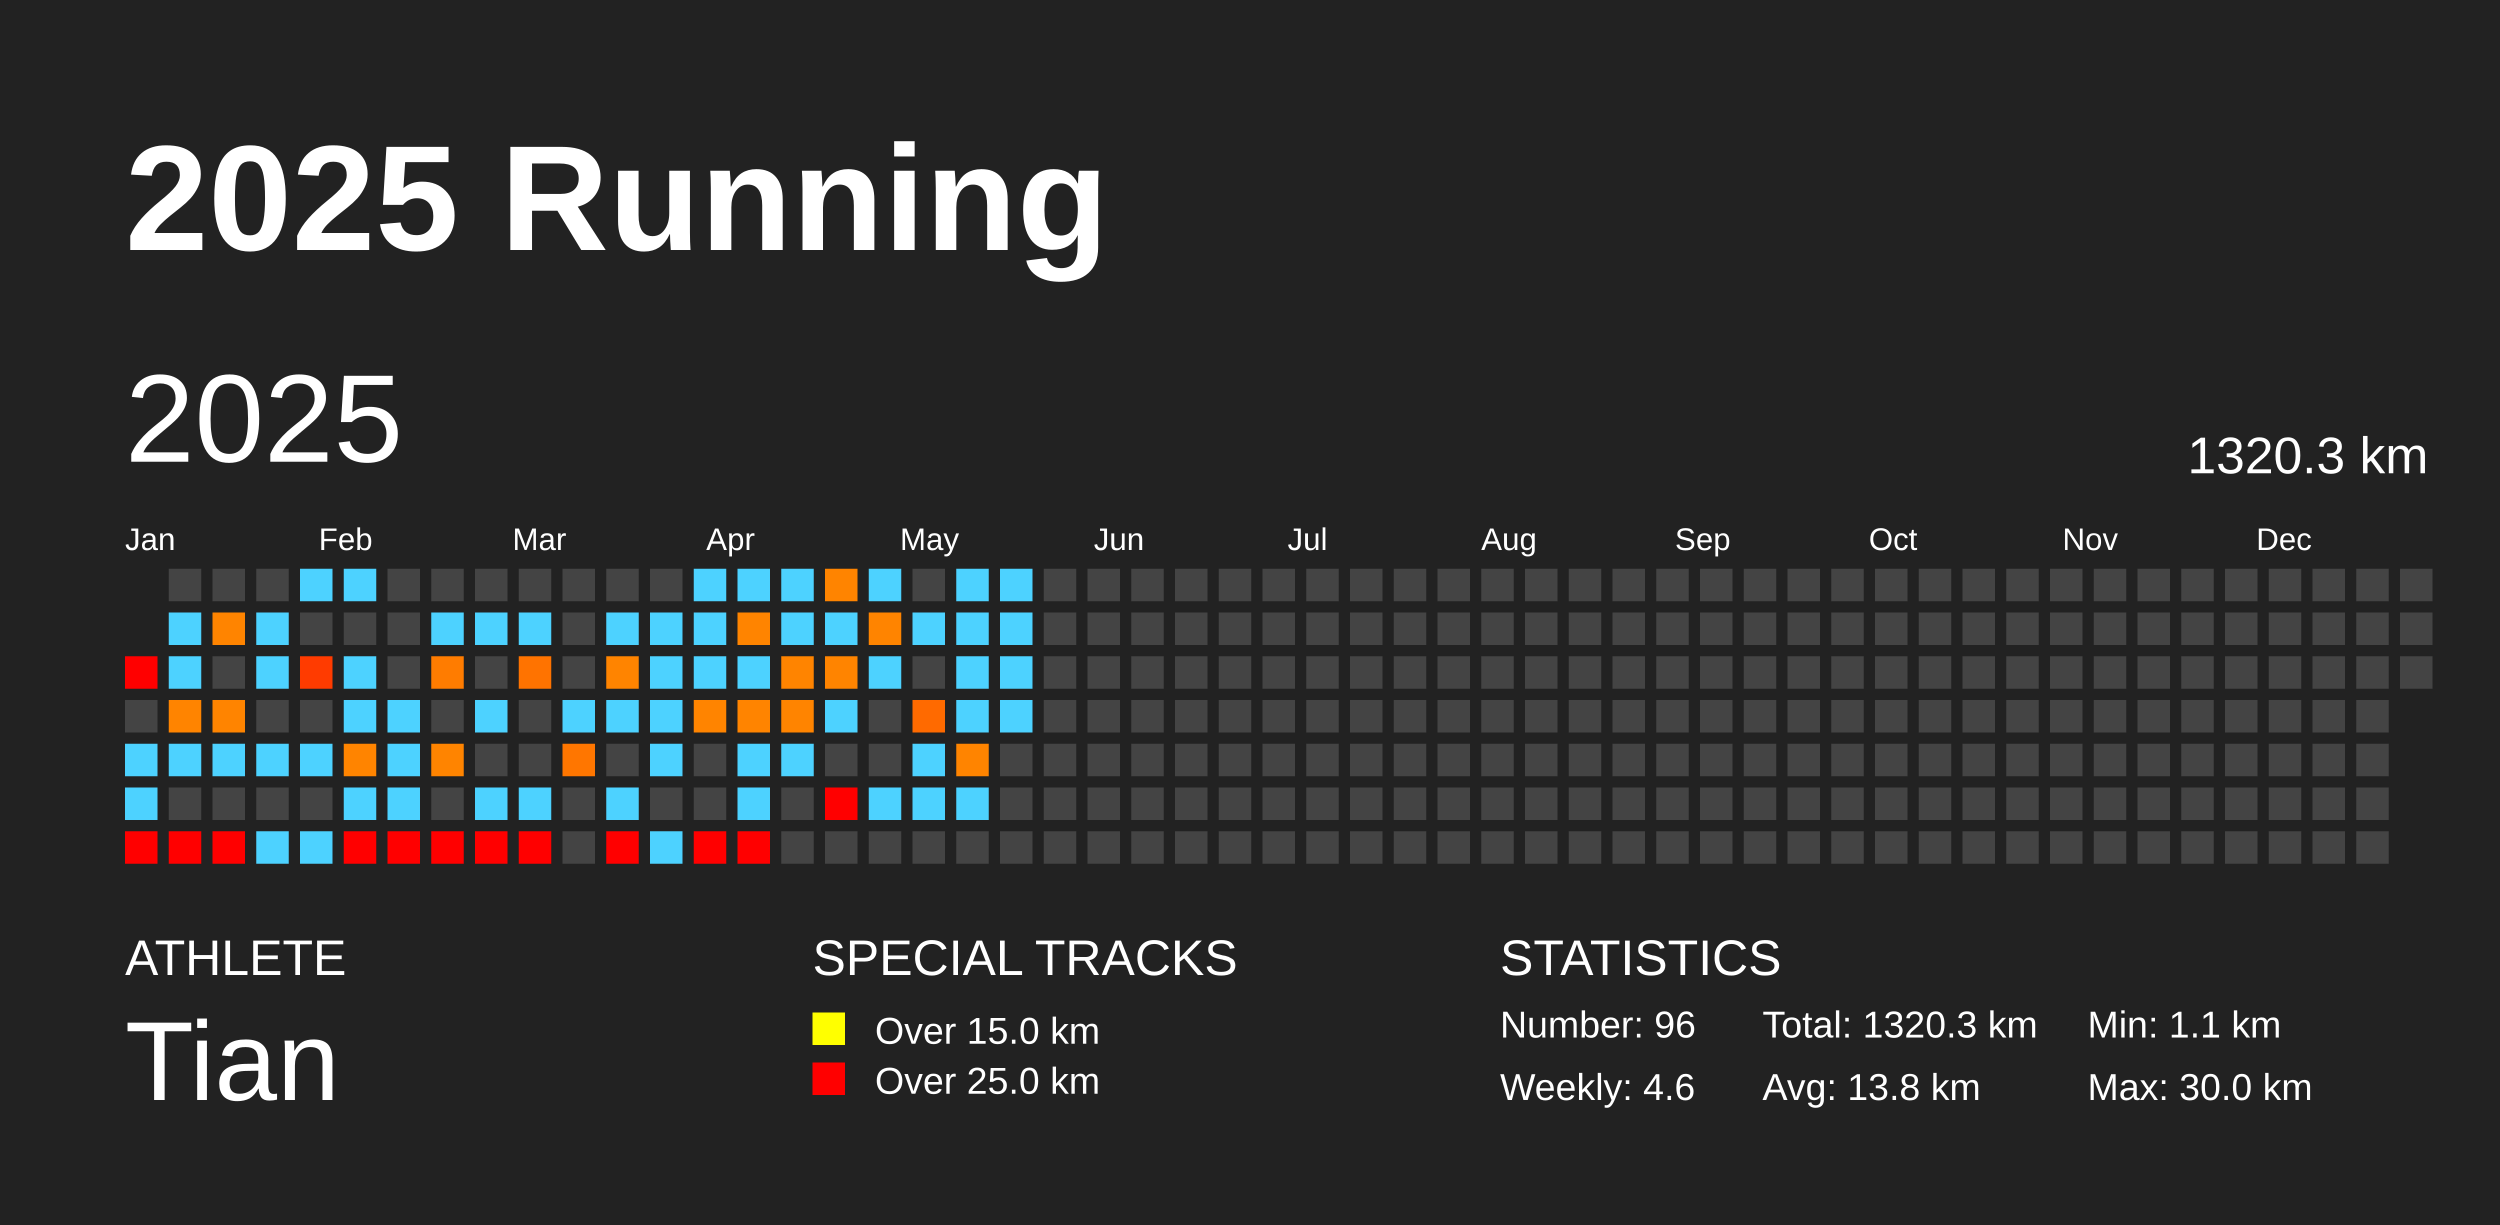
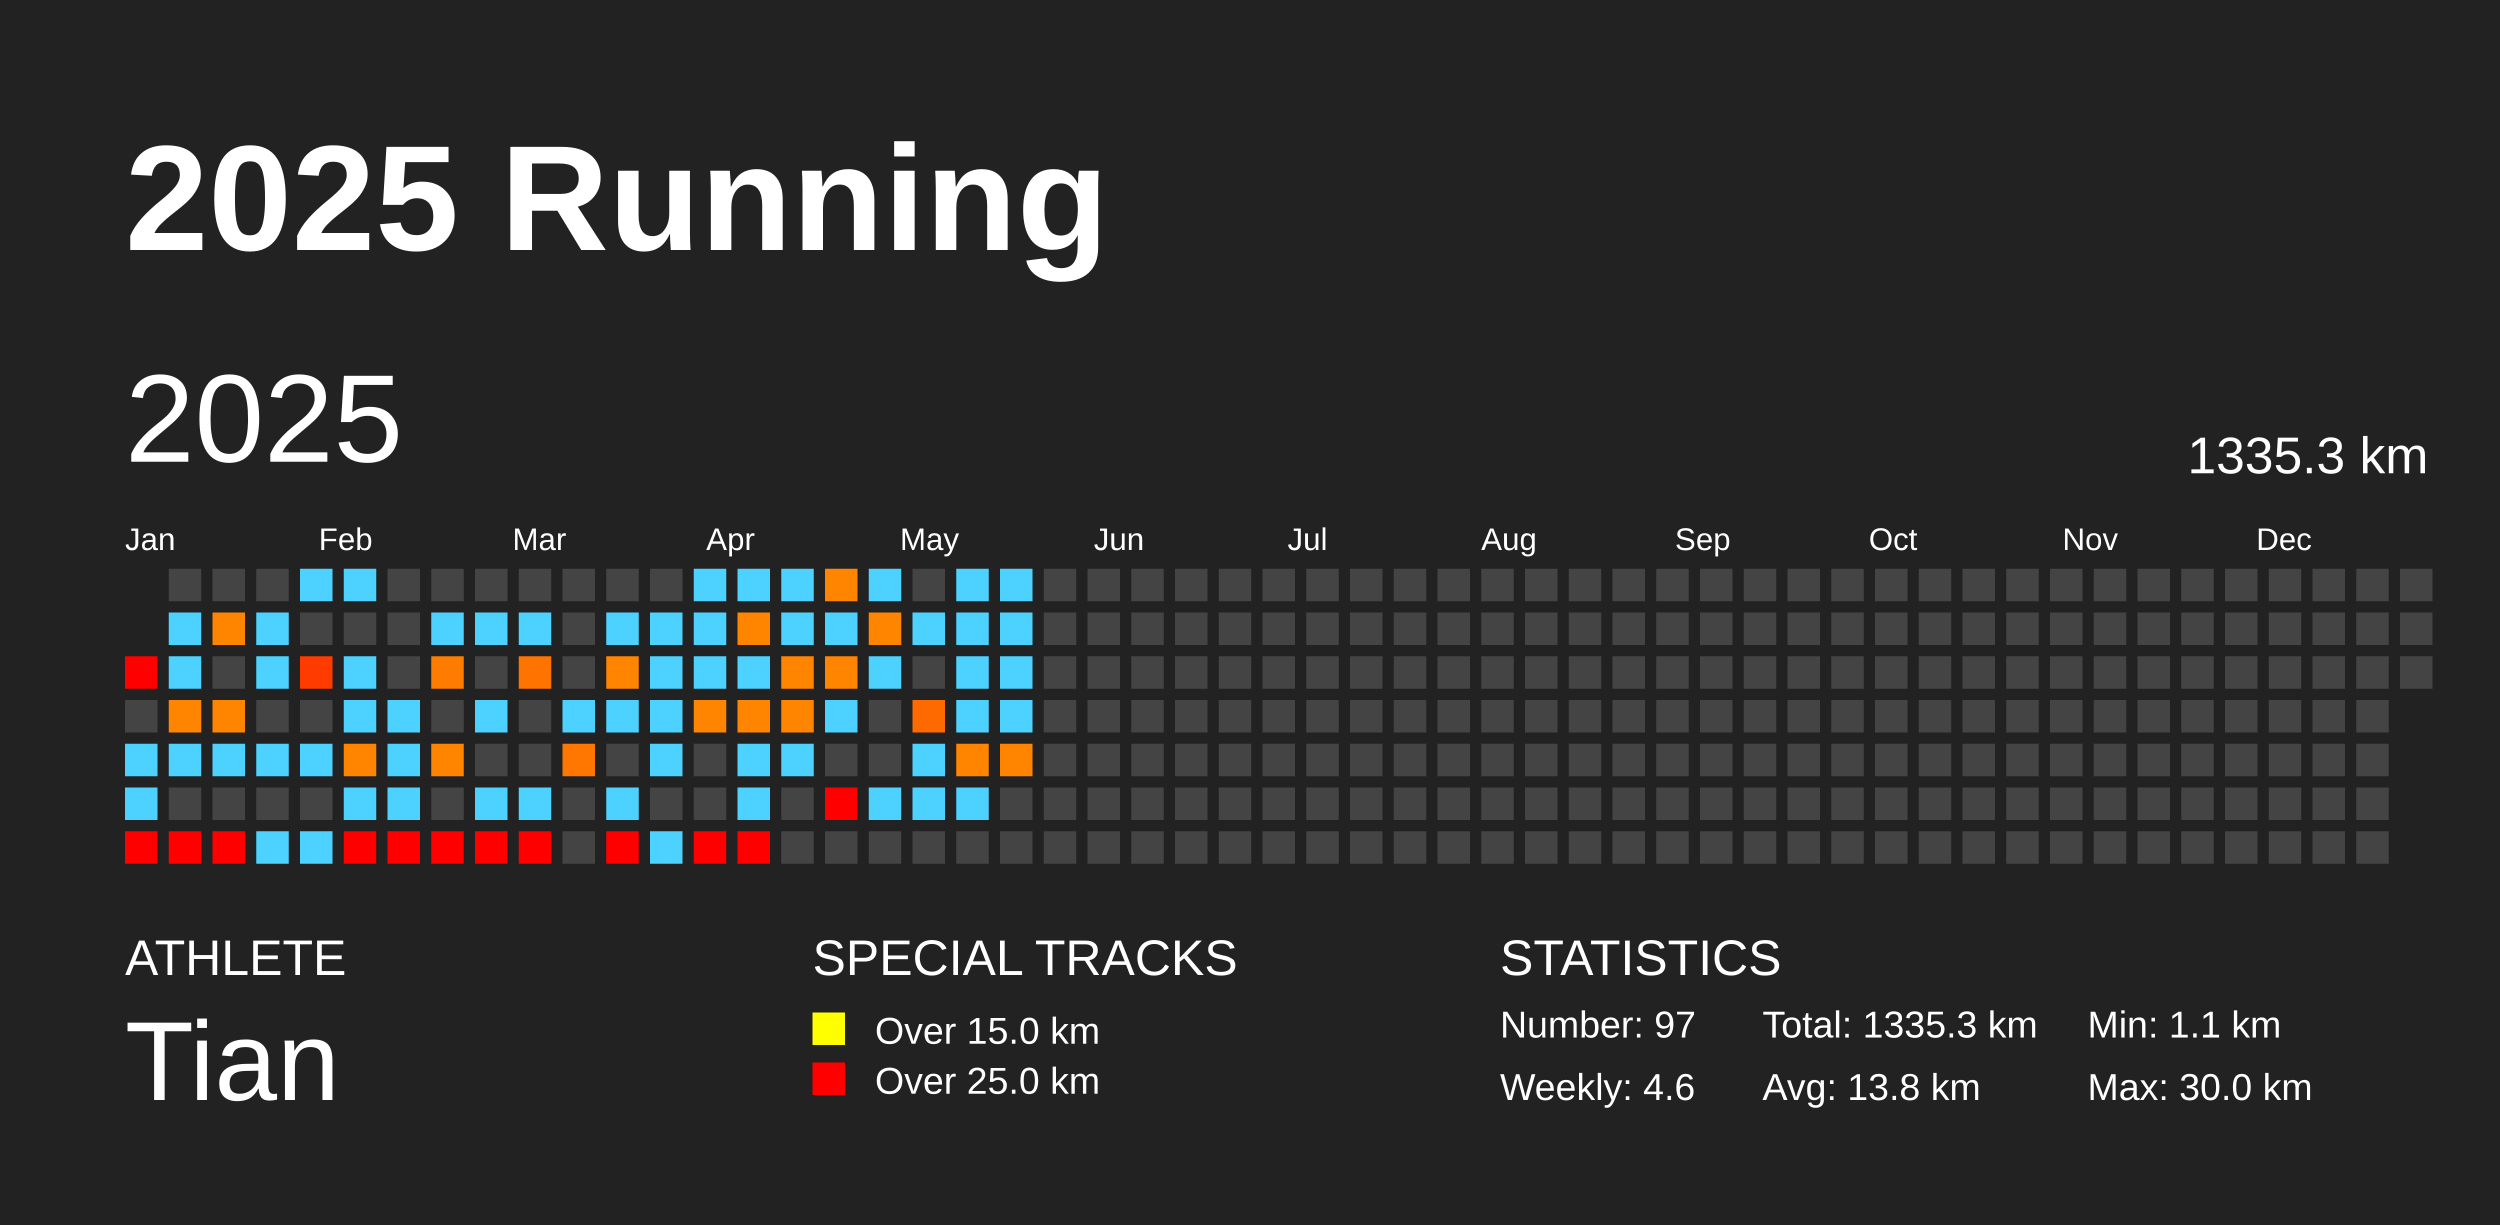
<svg xmlns="http://www.w3.org/2000/svg" baseProfile="full" height="98mm" version="1.1" viewBox="0,0,200,98" width="200mm">
  <defs />
  <rect fill="#222222" height="98" width="200" x="0" y="0" />
  <text fill="#FFFFFF" style="font-size:12px; font-family:Arial; font-weight:bold;" x="10" y="20">2025 Running</text>
  <text fill="#FFFFFF" style="font-size:4px; font-family:Arial" x="10" y="78">ATHLETE</text>
  <text fill="#FFFFFF" style="font-size:9px; font-family:Arial" x="10" y="88">Tian</text>
  <text fill="#FFFFFF" style="font-size:4px; font-family:Arial" x="65" y="78">SPECIAL TRACKS</text>
  <rect fill="yellow" height="2.6" width="2.6" x="65" y="81" />
  <text fill="#FFFFFF" style="font-size:3px; font-family:Arial" x="70" y="83.5">Over 15.0 km</text>
  <rect fill="red" height="2.6" width="2.6" x="65" y="85" />
  <text fill="#FFFFFF" style="font-size:3px; font-family:Arial" x="70" y="87.5">Over 25.0 km</text>
  <text fill="#FFFFFF" style="font-size:4px; font-family:Arial" x="120" y="78">STATISTICS</text>
-   <text fill="#FFFFFF" style="font-size:3px; font-family:Arial" x="120" y="83">Number: 96</text>
+   <text fill="#FFFFFF" style="font-size:3px; font-family:Arial" x="120" y="83">Number: 97</text>
  <text fill="#FFFFFF" style="font-size:3px; font-family:Arial" x="120" y="88">Weekly: 4.6</text>
-   <text fill="#FFFFFF" style="font-size:3px; font-family:Arial" x="141" y="83">Total: 1320.3 km</text>
+   <text fill="#FFFFFF" style="font-size:3px; font-family:Arial" x="141" y="83">Total: 1335.3 km</text>
  <text fill="#FFFFFF" style="font-size:3px; font-family:Arial" x="141" y="88">Avg: 13.8 km</text>
  <text fill="#FFFFFF" style="font-size:3px; font-family:Arial" x="167" y="83">Min: 1.1 km</text>
  <text fill="#FFFFFF" style="font-size:3px; font-family:Arial" x="167" y="88">Max: 30.0 km</text>
  <text dominant-baseline="hanging" fill="#FFFFFF" style="font-size:10.0px; font-family:Arial;" x="10" y="30">2025</text>
-   <text dominant-baseline="hanging" fill="#FFFFFF" style="font-size:4.125px; font-family:Arial;" x="175" y="35">1320.3 km</text>
+   <text dominant-baseline="hanging" fill="#FFFFFF" style="font-size:4.125px; font-family:Arial;" x="175" y="35">1335.3 km</text>
  <text fill="#FFFFFF" style="font-size:2.5px; font-family:Arial" x="10.0" y="44">Jan</text>
  <text fill="#FFFFFF" style="font-size:2.5px; font-family:Arial" x="25.5" y="44">Feb</text>
  <text fill="#FFFFFF" style="font-size:2.5px; font-family:Arial" x="41.0" y="44">Mar</text>
  <text fill="#FFFFFF" style="font-size:2.5px; font-family:Arial" x="56.5" y="44">Apr</text>
  <text fill="#FFFFFF" style="font-size:2.5px; font-family:Arial" x="72.0" y="44">May</text>
  <text fill="#FFFFFF" style="font-size:2.5px; font-family:Arial" x="87.5" y="44">Jun</text>
  <text fill="#FFFFFF" style="font-size:2.5px; font-family:Arial" x="103.0" y="44">Jul</text>
  <text fill="#FFFFFF" style="font-size:2.5px; font-family:Arial" x="118.5" y="44">Aug</text>
  <text fill="#FFFFFF" style="font-size:2.5px; font-family:Arial" x="134.0" y="44">Sep</text>
  <text fill="#FFFFFF" style="font-size:2.5px; font-family:Arial" x="149.5" y="44">Oct</text>
  <text fill="#FFFFFF" style="font-size:2.5px; font-family:Arial" x="165.0" y="44">Nov</text>
  <text fill="#FFFFFF" style="font-size:2.5px; font-family:Arial" x="180.5" y="44">Dec</text>
  <rect fill="red" height="2.6" width="2.6" x="10.0" y="52.5" />
  <rect fill="#444444" height="2.6" width="2.6" x="10.0" y="56.0" />
  <rect fill="#4dd2ff" height="2.6" width="2.6" x="10.0" y="59.5" />
  <rect fill="#4dd2ff" height="2.6" width="2.6" x="10.0" y="63.0" />
  <rect fill="red" height="2.6" width="2.6" x="10.0" y="66.5" />
  <rect fill="#444444" height="2.6" width="2.6" x="13.5" y="45.5" />
  <rect fill="#4dd2ff" height="2.6" width="2.6" x="13.5" y="49.0" />
  <rect fill="#4dd2ff" height="2.6" width="2.6" x="13.5" y="52.5" />
  <rect fill="#ff8400" height="2.6" width="2.6" x="13.5" y="56.0" />
  <rect fill="#4dd2ff" height="2.6" width="2.6" x="13.5" y="59.5" />
  <rect fill="#444444" height="2.6" width="2.6" x="13.5" y="63.0" />
  <rect fill="red" height="2.6" width="2.6" x="13.5" y="66.5" />
  <rect fill="#444444" height="2.6" width="2.6" x="17.0" y="45.5" />
  <rect fill="#ff8400" height="2.6" width="2.6" x="17.0" y="49.0" />
  <rect fill="#444444" height="2.6" width="2.6" x="17.0" y="52.5" />
  <rect fill="#ff8400" height="2.6" width="2.6" x="17.0" y="56.0" />
  <rect fill="#4dd2ff" height="2.6" width="2.6" x="17.0" y="59.5" />
  <rect fill="#444444" height="2.6" width="2.6" x="17.0" y="63.0" />
  <rect fill="red" height="2.6" width="2.6" x="17.0" y="66.5" />
  <rect fill="#444444" height="2.6" width="2.6" x="20.5" y="45.5" />
  <rect fill="#4dd2ff" height="2.6" width="2.6" x="20.5" y="49.0" />
  <rect fill="#4dd2ff" height="2.6" width="2.6" x="20.5" y="52.5" />
  <rect fill="#444444" height="2.6" width="2.6" x="20.5" y="56.0" />
  <rect fill="#4dd2ff" height="2.6" width="2.6" x="20.5" y="59.5" />
  <rect fill="#444444" height="2.6" width="2.6" x="20.5" y="63.0" />
  <rect fill="#4dd2ff" height="2.6" width="2.6" x="20.5" y="66.5" />
  <rect fill="#4dd2ff" height="2.6" width="2.6" x="24.0" y="45.5" />
  <rect fill="#444444" height="2.6" width="2.6" x="24.0" y="49.0" />
  <rect fill="#ff3b00" height="2.6" width="2.6" x="24.0" y="52.5" />
  <rect fill="#444444" height="2.6" width="2.6" x="24.0" y="56.0" />
  <rect fill="#4dd2ff" height="2.6" width="2.6" x="24.0" y="59.5" />
  <rect fill="#444444" height="2.6" width="2.6" x="24.0" y="63.0" />
  <rect fill="#4dd2ff" height="2.6" width="2.6" x="24.0" y="66.5" />
  <rect fill="#4dd2ff" height="2.6" width="2.6" x="27.5" y="45.5" />
  <rect fill="#444444" height="2.6" width="2.6" x="27.5" y="49.0" />
  <rect fill="#4dd2ff" height="2.6" width="2.6" x="27.5" y="52.5" />
  <rect fill="#4dd2ff" height="2.6" width="2.6" x="27.5" y="56.0" />
  <rect fill="#ff8400" height="2.6" width="2.6" x="27.5" y="59.5" />
  <rect fill="#4dd2ff" height="2.6" width="2.6" x="27.5" y="63.0" />
  <rect fill="red" height="2.6" width="2.6" x="27.5" y="66.5" />
  <rect fill="#444444" height="2.6" width="2.6" x="31.0" y="45.5" />
  <rect fill="#444444" height="2.6" width="2.6" x="31.0" y="49.0" />
  <rect fill="#444444" height="2.6" width="2.6" x="31.0" y="52.5" />
  <rect fill="#4dd2ff" height="2.6" width="2.6" x="31.0" y="56.0" />
  <rect fill="#4dd2ff" height="2.6" width="2.6" x="31.0" y="59.5" />
  <rect fill="#4dd2ff" height="2.6" width="2.6" x="31.0" y="63.0" />
  <rect fill="red" height="2.6" width="2.6" x="31.0" y="66.5" />
  <rect fill="#444444" height="2.6" width="2.6" x="34.5" y="45.5" />
  <rect fill="#4dd2ff" height="2.6" width="2.6" x="34.5" y="49.0" />
  <rect fill="#ff7c00" height="2.6" width="2.6" x="34.5" y="52.5" />
  <rect fill="#444444" height="2.6" width="2.6" x="34.5" y="56.0" />
  <rect fill="#ff8400" height="2.6" width="2.6" x="34.5" y="59.5" />
  <rect fill="#444444" height="2.6" width="2.6" x="34.5" y="63.0" />
  <rect fill="red" height="2.6" width="2.6" x="34.5" y="66.5" />
  <rect fill="#444444" height="2.6" width="2.6" x="38.0" y="45.5" />
  <rect fill="#4dd2ff" height="2.6" width="2.6" x="38.0" y="49.0" />
  <rect fill="#444444" height="2.6" width="2.6" x="38.0" y="52.5" />
  <rect fill="#4dd2ff" height="2.6" width="2.6" x="38.0" y="56.0" />
  <rect fill="#444444" height="2.6" width="2.6" x="38.0" y="59.5" />
  <rect fill="#4dd2ff" height="2.6" width="2.6" x="38.0" y="63.0" />
  <rect fill="red" height="2.6" width="2.6" x="38.0" y="66.5" />
  <rect fill="#444444" height="2.6" width="2.6" x="41.5" y="45.5" />
  <rect fill="#4dd2ff" height="2.6" width="2.6" x="41.5" y="49.0" />
  <rect fill="#ff7300" height="2.6" width="2.6" x="41.5" y="52.5" />
  <rect fill="#444444" height="2.6" width="2.6" x="41.5" y="56.0" />
  <rect fill="#444444" height="2.6" width="2.6" x="41.5" y="59.5" />
  <rect fill="#4dd2ff" height="2.6" width="2.6" x="41.5" y="63.0" />
  <rect fill="red" height="2.6" width="2.6" x="41.5" y="66.5" />
  <rect fill="#444444" height="2.6" width="2.6" x="45.0" y="45.5" />
  <rect fill="#444444" height="2.6" width="2.6" x="45.0" y="49.0" />
  <rect fill="#444444" height="2.6" width="2.6" x="45.0" y="52.5" />
  <rect fill="#4dd2ff" height="2.6" width="2.6" x="45.0" y="56.0" />
  <rect fill="#ff7600" height="2.6" width="2.6" x="45.0" y="59.5" />
  <rect fill="#444444" height="2.6" width="2.6" x="45.0" y="63.0" />
  <rect fill="#444444" height="2.6" width="2.6" x="45.0" y="66.5" />
  <rect fill="#444444" height="2.6" width="2.6" x="48.5" y="45.5" />
  <rect fill="#4dd2ff" height="2.6" width="2.6" x="48.5" y="49.0" />
  <rect fill="#ff8400" height="2.6" width="2.6" x="48.5" y="52.5" />
  <rect fill="#4dd2ff" height="2.6" width="2.6" x="48.5" y="56.0" />
  <rect fill="#444444" height="2.6" width="2.6" x="48.5" y="59.5" />
  <rect fill="#4dd2ff" height="2.6" width="2.6" x="48.5" y="63.0" />
  <rect fill="red" height="2.6" width="2.6" x="48.5" y="66.5" />
  <rect fill="#444444" height="2.6" width="2.6" x="52.0" y="45.5" />
  <rect fill="#4dd2ff" height="2.6" width="2.6" x="52.0" y="49.0" />
  <rect fill="#4dd2ff" height="2.6" width="2.6" x="52.0" y="52.5" />
  <rect fill="#4dd2ff" height="2.6" width="2.6" x="52.0" y="56.0" />
  <rect fill="#4dd2ff" height="2.6" width="2.6" x="52.0" y="59.5" />
  <rect fill="#444444" height="2.6" width="2.6" x="52.0" y="63.0" />
  <rect fill="#4dd2ff" height="2.6" width="2.6" x="52.0" y="66.5" />
  <rect fill="#4dd2ff" height="2.6" width="2.6" x="55.5" y="45.5" />
  <rect fill="#4dd2ff" height="2.6" width="2.6" x="55.5" y="49.0" />
  <rect fill="#4dd2ff" height="2.6" width="2.6" x="55.5" y="52.5" />
  <rect fill="#ff8400" height="2.6" width="2.6" x="55.5" y="56.0" />
  <rect fill="#444444" height="2.6" width="2.6" x="55.5" y="59.5" />
  <rect fill="#444444" height="2.6" width="2.6" x="55.5" y="63.0" />
  <rect fill="red" height="2.6" width="2.6" x="55.5" y="66.5" />
  <rect fill="#4dd2ff" height="2.6" width="2.6" x="59.0" y="45.5" />
  <rect fill="#ff8400" height="2.6" width="2.6" x="59.0" y="49.0" />
  <rect fill="#4dd2ff" height="2.6" width="2.6" x="59.0" y="52.5" />
  <rect fill="#ff8400" height="2.6" width="2.6" x="59.0" y="56.0" />
  <rect fill="#4dd2ff" height="2.6" width="2.6" x="59.0" y="59.5" />
  <rect fill="#4dd2ff" height="2.6" width="2.6" x="59.0" y="63.0" />
  <rect fill="red" height="2.6" width="2.6" x="59.0" y="66.5" />
  <rect fill="#4dd2ff" height="2.6" width="2.6" x="62.5" y="45.5" />
  <rect fill="#4dd2ff" height="2.6" width="2.6" x="62.5" y="49.0" />
  <rect fill="#ff8400" height="2.6" width="2.6" x="62.5" y="52.5" />
  <rect fill="#ff8400" height="2.6" width="2.6" x="62.5" y="56.0" />
  <rect fill="#4dd2ff" height="2.6" width="2.6" x="62.5" y="59.5" />
  <rect fill="#444444" height="2.6" width="2.6" x="62.5" y="63.0" />
  <rect fill="#444444" height="2.6" width="2.6" x="62.5" y="66.5" />
  <rect fill="#ff8400" height="2.6" width="2.6" x="66.0" y="45.5" />
  <rect fill="#4dd2ff" height="2.6" width="2.6" x="66.0" y="49.0" />
  <rect fill="#ff8400" height="2.6" width="2.6" x="66.0" y="52.5" />
  <rect fill="#4dd2ff" height="2.6" width="2.6" x="66.0" y="56.0" />
  <rect fill="#444444" height="2.6" width="2.6" x="66.0" y="59.5" />
  <rect fill="red" height="2.6" width="2.6" x="66.0" y="63.0" />
  <rect fill="#444444" height="2.6" width="2.6" x="66.0" y="66.5" />
  <rect fill="#4dd2ff" height="2.6" width="2.6" x="69.5" y="45.5" />
  <rect fill="#ff8400" height="2.6" width="2.6" x="69.5" y="49.0" />
  <rect fill="#4dd2ff" height="2.6" width="2.6" x="69.5" y="52.5" />
  <rect fill="#444444" height="2.6" width="2.6" x="69.5" y="56.0" />
  <rect fill="#444444" height="2.6" width="2.6" x="69.5" y="59.5" />
  <rect fill="#4dd2ff" height="2.6" width="2.6" x="69.5" y="63.0" />
  <rect fill="#444444" height="2.6" width="2.6" x="69.5" y="66.5" />
  <rect fill="#444444" height="2.6" width="2.6" x="73.0" y="45.5" />
  <rect fill="#4dd2ff" height="2.6" width="2.6" x="73.0" y="49.0" />
  <rect fill="#444444" height="2.6" width="2.6" x="73.0" y="52.5" />
  <rect fill="#ff6a00" height="2.6" width="2.6" x="73.0" y="56.0" />
  <rect fill="#4dd2ff" height="2.6" width="2.6" x="73.0" y="59.5" />
  <rect fill="#4dd2ff" height="2.6" width="2.6" x="73.0" y="63.0" />
  <rect fill="#444444" height="2.6" width="2.6" x="73.0" y="66.5" />
  <rect fill="#4dd2ff" height="2.6" width="2.6" x="76.5" y="45.5" />
  <rect fill="#4dd2ff" height="2.6" width="2.6" x="76.5" y="49.0" />
  <rect fill="#4dd2ff" height="2.6" width="2.6" x="76.5" y="52.5" />
  <rect fill="#4dd2ff" height="2.6" width="2.6" x="76.5" y="56.0" />
  <rect fill="#ff8400" height="2.6" width="2.6" x="76.5" y="59.5" />
  <rect fill="#4dd2ff" height="2.6" width="2.6" x="76.5" y="63.0" />
  <rect fill="#444444" height="2.6" width="2.6" x="76.5" y="66.5" />
  <rect fill="#4dd2ff" height="2.6" width="2.6" x="80.0" y="45.5" />
  <rect fill="#4dd2ff" height="2.6" width="2.6" x="80.0" y="49.0" />
  <rect fill="#4dd2ff" height="2.6" width="2.6" x="80.0" y="52.5" />
  <rect fill="#4dd2ff" height="2.6" width="2.6" x="80.0" y="56.0" />
-   <rect fill="#444444" height="2.6" width="2.6" x="80.0" y="59.5" />
+   <rect fill="#ff8400" height="2.6" width="2.6" x="80.0" y="59.5" />
  <rect fill="#444444" height="2.6" width="2.6" x="80.0" y="63.0" />
  <rect fill="#444444" height="2.6" width="2.6" x="80.0" y="66.5" />
  <rect fill="#444444" height="2.6" width="2.6" x="83.5" y="45.5" />
  <rect fill="#444444" height="2.6" width="2.6" x="83.5" y="49.0" />
  <rect fill="#444444" height="2.6" width="2.6" x="83.5" y="52.5" />
  <rect fill="#444444" height="2.6" width="2.6" x="83.5" y="56.0" />
  <rect fill="#444444" height="2.6" width="2.6" x="83.5" y="59.5" />
  <rect fill="#444444" height="2.6" width="2.6" x="83.5" y="63.0" />
  <rect fill="#444444" height="2.6" width="2.6" x="83.5" y="66.5" />
  <rect fill="#444444" height="2.6" width="2.6" x="87.0" y="45.5" />
  <rect fill="#444444" height="2.6" width="2.6" x="87.0" y="49.0" />
  <rect fill="#444444" height="2.6" width="2.6" x="87.0" y="52.5" />
  <rect fill="#444444" height="2.6" width="2.6" x="87.0" y="56.0" />
  <rect fill="#444444" height="2.6" width="2.6" x="87.0" y="59.5" />
  <rect fill="#444444" height="2.6" width="2.6" x="87.0" y="63.0" />
  <rect fill="#444444" height="2.6" width="2.6" x="87.0" y="66.5" />
  <rect fill="#444444" height="2.6" width="2.6" x="90.5" y="45.5" />
  <rect fill="#444444" height="2.6" width="2.6" x="90.5" y="49.0" />
  <rect fill="#444444" height="2.6" width="2.6" x="90.5" y="52.5" />
  <rect fill="#444444" height="2.6" width="2.6" x="90.5" y="56.0" />
  <rect fill="#444444" height="2.6" width="2.6" x="90.5" y="59.5" />
  <rect fill="#444444" height="2.6" width="2.6" x="90.5" y="63.0" />
  <rect fill="#444444" height="2.6" width="2.6" x="90.5" y="66.5" />
  <rect fill="#444444" height="2.6" width="2.6" x="94.0" y="45.5" />
  <rect fill="#444444" height="2.6" width="2.6" x="94.0" y="49.0" />
  <rect fill="#444444" height="2.6" width="2.6" x="94.0" y="52.5" />
  <rect fill="#444444" height="2.6" width="2.6" x="94.0" y="56.0" />
  <rect fill="#444444" height="2.6" width="2.6" x="94.0" y="59.5" />
  <rect fill="#444444" height="2.6" width="2.6" x="94.0" y="63.0" />
  <rect fill="#444444" height="2.6" width="2.6" x="94.0" y="66.5" />
  <rect fill="#444444" height="2.6" width="2.6" x="97.5" y="45.5" />
  <rect fill="#444444" height="2.6" width="2.6" x="97.5" y="49.0" />
  <rect fill="#444444" height="2.6" width="2.6" x="97.5" y="52.5" />
  <rect fill="#444444" height="2.6" width="2.6" x="97.5" y="56.0" />
  <rect fill="#444444" height="2.6" width="2.6" x="97.5" y="59.5" />
  <rect fill="#444444" height="2.6" width="2.6" x="97.5" y="63.0" />
  <rect fill="#444444" height="2.6" width="2.6" x="97.5" y="66.5" />
  <rect fill="#444444" height="2.6" width="2.6" x="101.0" y="45.5" />
  <rect fill="#444444" height="2.6" width="2.6" x="101.0" y="49.0" />
  <rect fill="#444444" height="2.6" width="2.6" x="101.0" y="52.5" />
  <rect fill="#444444" height="2.6" width="2.6" x="101.0" y="56.0" />
  <rect fill="#444444" height="2.6" width="2.6" x="101.0" y="59.5" />
  <rect fill="#444444" height="2.6" width="2.6" x="101.0" y="63.0" />
  <rect fill="#444444" height="2.6" width="2.6" x="101.0" y="66.5" />
  <rect fill="#444444" height="2.6" width="2.6" x="104.5" y="45.5" />
  <rect fill="#444444" height="2.6" width="2.6" x="104.5" y="49.0" />
  <rect fill="#444444" height="2.6" width="2.6" x="104.5" y="52.5" />
  <rect fill="#444444" height="2.6" width="2.6" x="104.5" y="56.0" />
  <rect fill="#444444" height="2.6" width="2.6" x="104.5" y="59.5" />
  <rect fill="#444444" height="2.6" width="2.6" x="104.5" y="63.0" />
  <rect fill="#444444" height="2.6" width="2.6" x="104.5" y="66.5" />
  <rect fill="#444444" height="2.6" width="2.6" x="108.0" y="45.5" />
  <rect fill="#444444" height="2.6" width="2.6" x="108.0" y="49.0" />
  <rect fill="#444444" height="2.6" width="2.6" x="108.0" y="52.5" />
  <rect fill="#444444" height="2.6" width="2.6" x="108.0" y="56.0" />
  <rect fill="#444444" height="2.6" width="2.6" x="108.0" y="59.5" />
  <rect fill="#444444" height="2.6" width="2.6" x="108.0" y="63.0" />
  <rect fill="#444444" height="2.6" width="2.6" x="108.0" y="66.5" />
  <rect fill="#444444" height="2.6" width="2.6" x="111.5" y="45.5" />
  <rect fill="#444444" height="2.6" width="2.6" x="111.5" y="49.0" />
  <rect fill="#444444" height="2.6" width="2.6" x="111.5" y="52.5" />
  <rect fill="#444444" height="2.6" width="2.6" x="111.5" y="56.0" />
  <rect fill="#444444" height="2.6" width="2.6" x="111.5" y="59.5" />
  <rect fill="#444444" height="2.6" width="2.6" x="111.5" y="63.0" />
  <rect fill="#444444" height="2.6" width="2.6" x="111.5" y="66.5" />
  <rect fill="#444444" height="2.6" width="2.6" x="115.0" y="45.5" />
  <rect fill="#444444" height="2.6" width="2.6" x="115.0" y="49.0" />
  <rect fill="#444444" height="2.6" width="2.6" x="115.0" y="52.5" />
  <rect fill="#444444" height="2.6" width="2.6" x="115.0" y="56.0" />
  <rect fill="#444444" height="2.6" width="2.6" x="115.0" y="59.5" />
  <rect fill="#444444" height="2.6" width="2.6" x="115.0" y="63.0" />
  <rect fill="#444444" height="2.6" width="2.6" x="115.0" y="66.5" />
  <rect fill="#444444" height="2.6" width="2.6" x="118.5" y="45.5" />
  <rect fill="#444444" height="2.6" width="2.6" x="118.5" y="49.0" />
  <rect fill="#444444" height="2.6" width="2.6" x="118.5" y="52.5" />
  <rect fill="#444444" height="2.6" width="2.6" x="118.5" y="56.0" />
  <rect fill="#444444" height="2.6" width="2.6" x="118.5" y="59.5" />
  <rect fill="#444444" height="2.6" width="2.6" x="118.5" y="63.0" />
  <rect fill="#444444" height="2.6" width="2.6" x="118.5" y="66.5" />
  <rect fill="#444444" height="2.6" width="2.6" x="122.0" y="45.5" />
  <rect fill="#444444" height="2.6" width="2.6" x="122.0" y="49.0" />
  <rect fill="#444444" height="2.6" width="2.6" x="122.0" y="52.5" />
  <rect fill="#444444" height="2.6" width="2.6" x="122.0" y="56.0" />
  <rect fill="#444444" height="2.6" width="2.6" x="122.0" y="59.5" />
  <rect fill="#444444" height="2.6" width="2.6" x="122.0" y="63.0" />
  <rect fill="#444444" height="2.6" width="2.6" x="122.0" y="66.5" />
  <rect fill="#444444" height="2.6" width="2.6" x="125.5" y="45.5" />
  <rect fill="#444444" height="2.6" width="2.6" x="125.5" y="49.0" />
  <rect fill="#444444" height="2.6" width="2.6" x="125.5" y="52.5" />
  <rect fill="#444444" height="2.6" width="2.6" x="125.5" y="56.0" />
  <rect fill="#444444" height="2.6" width="2.6" x="125.5" y="59.5" />
  <rect fill="#444444" height="2.6" width="2.6" x="125.5" y="63.0" />
  <rect fill="#444444" height="2.6" width="2.6" x="125.5" y="66.5" />
  <rect fill="#444444" height="2.6" width="2.6" x="129.0" y="45.5" />
  <rect fill="#444444" height="2.6" width="2.6" x="129.0" y="49.0" />
  <rect fill="#444444" height="2.6" width="2.6" x="129.0" y="52.5" />
  <rect fill="#444444" height="2.6" width="2.6" x="129.0" y="56.0" />
  <rect fill="#444444" height="2.6" width="2.6" x="129.0" y="59.5" />
  <rect fill="#444444" height="2.6" width="2.6" x="129.0" y="63.0" />
  <rect fill="#444444" height="2.6" width="2.6" x="129.0" y="66.5" />
  <rect fill="#444444" height="2.6" width="2.6" x="132.5" y="45.5" />
  <rect fill="#444444" height="2.6" width="2.6" x="132.5" y="49.0" />
  <rect fill="#444444" height="2.6" width="2.6" x="132.5" y="52.5" />
  <rect fill="#444444" height="2.6" width="2.6" x="132.5" y="56.0" />
  <rect fill="#444444" height="2.6" width="2.6" x="132.5" y="59.5" />
  <rect fill="#444444" height="2.6" width="2.6" x="132.5" y="63.0" />
  <rect fill="#444444" height="2.6" width="2.6" x="132.5" y="66.5" />
  <rect fill="#444444" height="2.6" width="2.6" x="136.0" y="45.5" />
  <rect fill="#444444" height="2.6" width="2.6" x="136.0" y="49.0" />
  <rect fill="#444444" height="2.6" width="2.6" x="136.0" y="52.5" />
  <rect fill="#444444" height="2.6" width="2.6" x="136.0" y="56.0" />
  <rect fill="#444444" height="2.6" width="2.6" x="136.0" y="59.5" />
  <rect fill="#444444" height="2.6" width="2.6" x="136.0" y="63.0" />
  <rect fill="#444444" height="2.6" width="2.6" x="136.0" y="66.5" />
  <rect fill="#444444" height="2.6" width="2.6" x="139.5" y="45.5" />
  <rect fill="#444444" height="2.6" width="2.6" x="139.5" y="49.0" />
  <rect fill="#444444" height="2.6" width="2.6" x="139.5" y="52.5" />
  <rect fill="#444444" height="2.6" width="2.6" x="139.5" y="56.0" />
  <rect fill="#444444" height="2.6" width="2.6" x="139.5" y="59.5" />
  <rect fill="#444444" height="2.6" width="2.6" x="139.5" y="63.0" />
  <rect fill="#444444" height="2.6" width="2.6" x="139.5" y="66.5" />
  <rect fill="#444444" height="2.6" width="2.6" x="143.0" y="45.5" />
  <rect fill="#444444" height="2.6" width="2.6" x="143.0" y="49.0" />
  <rect fill="#444444" height="2.6" width="2.6" x="143.0" y="52.5" />
  <rect fill="#444444" height="2.6" width="2.6" x="143.0" y="56.0" />
  <rect fill="#444444" height="2.6" width="2.6" x="143.0" y="59.5" />
  <rect fill="#444444" height="2.6" width="2.6" x="143.0" y="63.0" />
  <rect fill="#444444" height="2.6" width="2.6" x="143.0" y="66.5" />
  <rect fill="#444444" height="2.6" width="2.6" x="146.5" y="45.5" />
  <rect fill="#444444" height="2.6" width="2.6" x="146.5" y="49.0" />
  <rect fill="#444444" height="2.6" width="2.6" x="146.5" y="52.5" />
  <rect fill="#444444" height="2.6" width="2.6" x="146.5" y="56.0" />
  <rect fill="#444444" height="2.6" width="2.6" x="146.5" y="59.5" />
  <rect fill="#444444" height="2.6" width="2.6" x="146.5" y="63.0" />
  <rect fill="#444444" height="2.6" width="2.6" x="146.5" y="66.5" />
  <rect fill="#444444" height="2.6" width="2.6" x="150.0" y="45.5" />
  <rect fill="#444444" height="2.6" width="2.6" x="150.0" y="49.0" />
  <rect fill="#444444" height="2.6" width="2.6" x="150.0" y="52.5" />
  <rect fill="#444444" height="2.6" width="2.6" x="150.0" y="56.0" />
  <rect fill="#444444" height="2.6" width="2.6" x="150.0" y="59.5" />
  <rect fill="#444444" height="2.6" width="2.6" x="150.0" y="63.0" />
  <rect fill="#444444" height="2.6" width="2.6" x="150.0" y="66.5" />
  <rect fill="#444444" height="2.6" width="2.6" x="153.5" y="45.5" />
  <rect fill="#444444" height="2.6" width="2.6" x="153.5" y="49.0" />
  <rect fill="#444444" height="2.6" width="2.6" x="153.5" y="52.5" />
  <rect fill="#444444" height="2.6" width="2.6" x="153.5" y="56.0" />
  <rect fill="#444444" height="2.6" width="2.6" x="153.5" y="59.5" />
  <rect fill="#444444" height="2.6" width="2.6" x="153.5" y="63.0" />
  <rect fill="#444444" height="2.6" width="2.6" x="153.5" y="66.5" />
  <rect fill="#444444" height="2.6" width="2.6" x="157.0" y="45.5" />
  <rect fill="#444444" height="2.6" width="2.6" x="157.0" y="49.0" />
  <rect fill="#444444" height="2.6" width="2.6" x="157.0" y="52.5" />
  <rect fill="#444444" height="2.6" width="2.6" x="157.0" y="56.0" />
  <rect fill="#444444" height="2.6" width="2.6" x="157.0" y="59.5" />
  <rect fill="#444444" height="2.6" width="2.6" x="157.0" y="63.0" />
  <rect fill="#444444" height="2.6" width="2.6" x="157.0" y="66.5" />
  <rect fill="#444444" height="2.6" width="2.6" x="160.5" y="45.5" />
  <rect fill="#444444" height="2.6" width="2.6" x="160.5" y="49.0" />
  <rect fill="#444444" height="2.6" width="2.6" x="160.5" y="52.5" />
  <rect fill="#444444" height="2.6" width="2.6" x="160.5" y="56.0" />
  <rect fill="#444444" height="2.6" width="2.6" x="160.5" y="59.5" />
  <rect fill="#444444" height="2.6" width="2.6" x="160.5" y="63.0" />
  <rect fill="#444444" height="2.6" width="2.6" x="160.5" y="66.5" />
  <rect fill="#444444" height="2.6" width="2.6" x="164.0" y="45.5" />
  <rect fill="#444444" height="2.6" width="2.6" x="164.0" y="49.0" />
  <rect fill="#444444" height="2.6" width="2.6" x="164.0" y="52.5" />
  <rect fill="#444444" height="2.6" width="2.6" x="164.0" y="56.0" />
  <rect fill="#444444" height="2.6" width="2.6" x="164.0" y="59.5" />
  <rect fill="#444444" height="2.6" width="2.6" x="164.0" y="63.0" />
  <rect fill="#444444" height="2.6" width="2.6" x="164.0" y="66.5" />
  <rect fill="#444444" height="2.6" width="2.6" x="167.5" y="45.5" />
  <rect fill="#444444" height="2.6" width="2.6" x="167.5" y="49.0" />
  <rect fill="#444444" height="2.6" width="2.6" x="167.5" y="52.5" />
  <rect fill="#444444" height="2.6" width="2.6" x="167.5" y="56.0" />
  <rect fill="#444444" height="2.6" width="2.6" x="167.5" y="59.5" />
  <rect fill="#444444" height="2.6" width="2.6" x="167.5" y="63.0" />
  <rect fill="#444444" height="2.6" width="2.6" x="167.5" y="66.5" />
  <rect fill="#444444" height="2.6" width="2.6" x="171.0" y="45.5" />
  <rect fill="#444444" height="2.6" width="2.6" x="171.0" y="49.0" />
  <rect fill="#444444" height="2.6" width="2.6" x="171.0" y="52.5" />
  <rect fill="#444444" height="2.6" width="2.6" x="171.0" y="56.0" />
  <rect fill="#444444" height="2.6" width="2.6" x="171.0" y="59.5" />
  <rect fill="#444444" height="2.6" width="2.6" x="171.0" y="63.0" />
  <rect fill="#444444" height="2.6" width="2.6" x="171.0" y="66.5" />
  <rect fill="#444444" height="2.6" width="2.6" x="174.5" y="45.5" />
  <rect fill="#444444" height="2.6" width="2.6" x="174.5" y="49.0" />
  <rect fill="#444444" height="2.6" width="2.6" x="174.5" y="52.5" />
  <rect fill="#444444" height="2.6" width="2.6" x="174.5" y="56.0" />
  <rect fill="#444444" height="2.6" width="2.6" x="174.5" y="59.5" />
  <rect fill="#444444" height="2.6" width="2.6" x="174.5" y="63.0" />
  <rect fill="#444444" height="2.6" width="2.6" x="174.5" y="66.5" />
  <rect fill="#444444" height="2.6" width="2.6" x="178.0" y="45.5" />
  <rect fill="#444444" height="2.6" width="2.6" x="178.0" y="49.0" />
  <rect fill="#444444" height="2.6" width="2.6" x="178.0" y="52.5" />
  <rect fill="#444444" height="2.6" width="2.6" x="178.0" y="56.0" />
  <rect fill="#444444" height="2.6" width="2.6" x="178.0" y="59.5" />
  <rect fill="#444444" height="2.6" width="2.6" x="178.0" y="63.0" />
  <rect fill="#444444" height="2.6" width="2.6" x="178.0" y="66.5" />
  <rect fill="#444444" height="2.6" width="2.6" x="181.5" y="45.5" />
  <rect fill="#444444" height="2.6" width="2.6" x="181.5" y="49.0" />
  <rect fill="#444444" height="2.6" width="2.6" x="181.5" y="52.5" />
  <rect fill="#444444" height="2.6" width="2.6" x="181.5" y="56.0" />
  <rect fill="#444444" height="2.6" width="2.6" x="181.5" y="59.5" />
  <rect fill="#444444" height="2.6" width="2.6" x="181.5" y="63.0" />
  <rect fill="#444444" height="2.6" width="2.6" x="181.5" y="66.5" />
  <rect fill="#444444" height="2.6" width="2.6" x="185.0" y="45.5" />
  <rect fill="#444444" height="2.6" width="2.6" x="185.0" y="49.0" />
  <rect fill="#444444" height="2.6" width="2.6" x="185.0" y="52.5" />
  <rect fill="#444444" height="2.6" width="2.6" x="185.0" y="56.0" />
  <rect fill="#444444" height="2.6" width="2.6" x="185.0" y="59.5" />
  <rect fill="#444444" height="2.6" width="2.6" x="185.0" y="63.0" />
  <rect fill="#444444" height="2.6" width="2.6" x="185.0" y="66.5" />
  <rect fill="#444444" height="2.6" width="2.6" x="188.5" y="45.5" />
  <rect fill="#444444" height="2.6" width="2.6" x="188.5" y="49.0" />
  <rect fill="#444444" height="2.6" width="2.6" x="188.5" y="52.5" />
  <rect fill="#444444" height="2.6" width="2.6" x="188.5" y="56.0" />
  <rect fill="#444444" height="2.6" width="2.6" x="188.5" y="59.5" />
  <rect fill="#444444" height="2.6" width="2.6" x="188.5" y="63.0" />
  <rect fill="#444444" height="2.6" width="2.6" x="188.5" y="66.5" />
  <rect fill="#444444" height="2.6" width="2.6" x="192.0" y="45.5" />
  <rect fill="#444444" height="2.6" width="2.6" x="192.0" y="49.0" />
  <rect fill="#444444" height="2.6" width="2.6" x="192.0" y="52.5" />
</svg>
